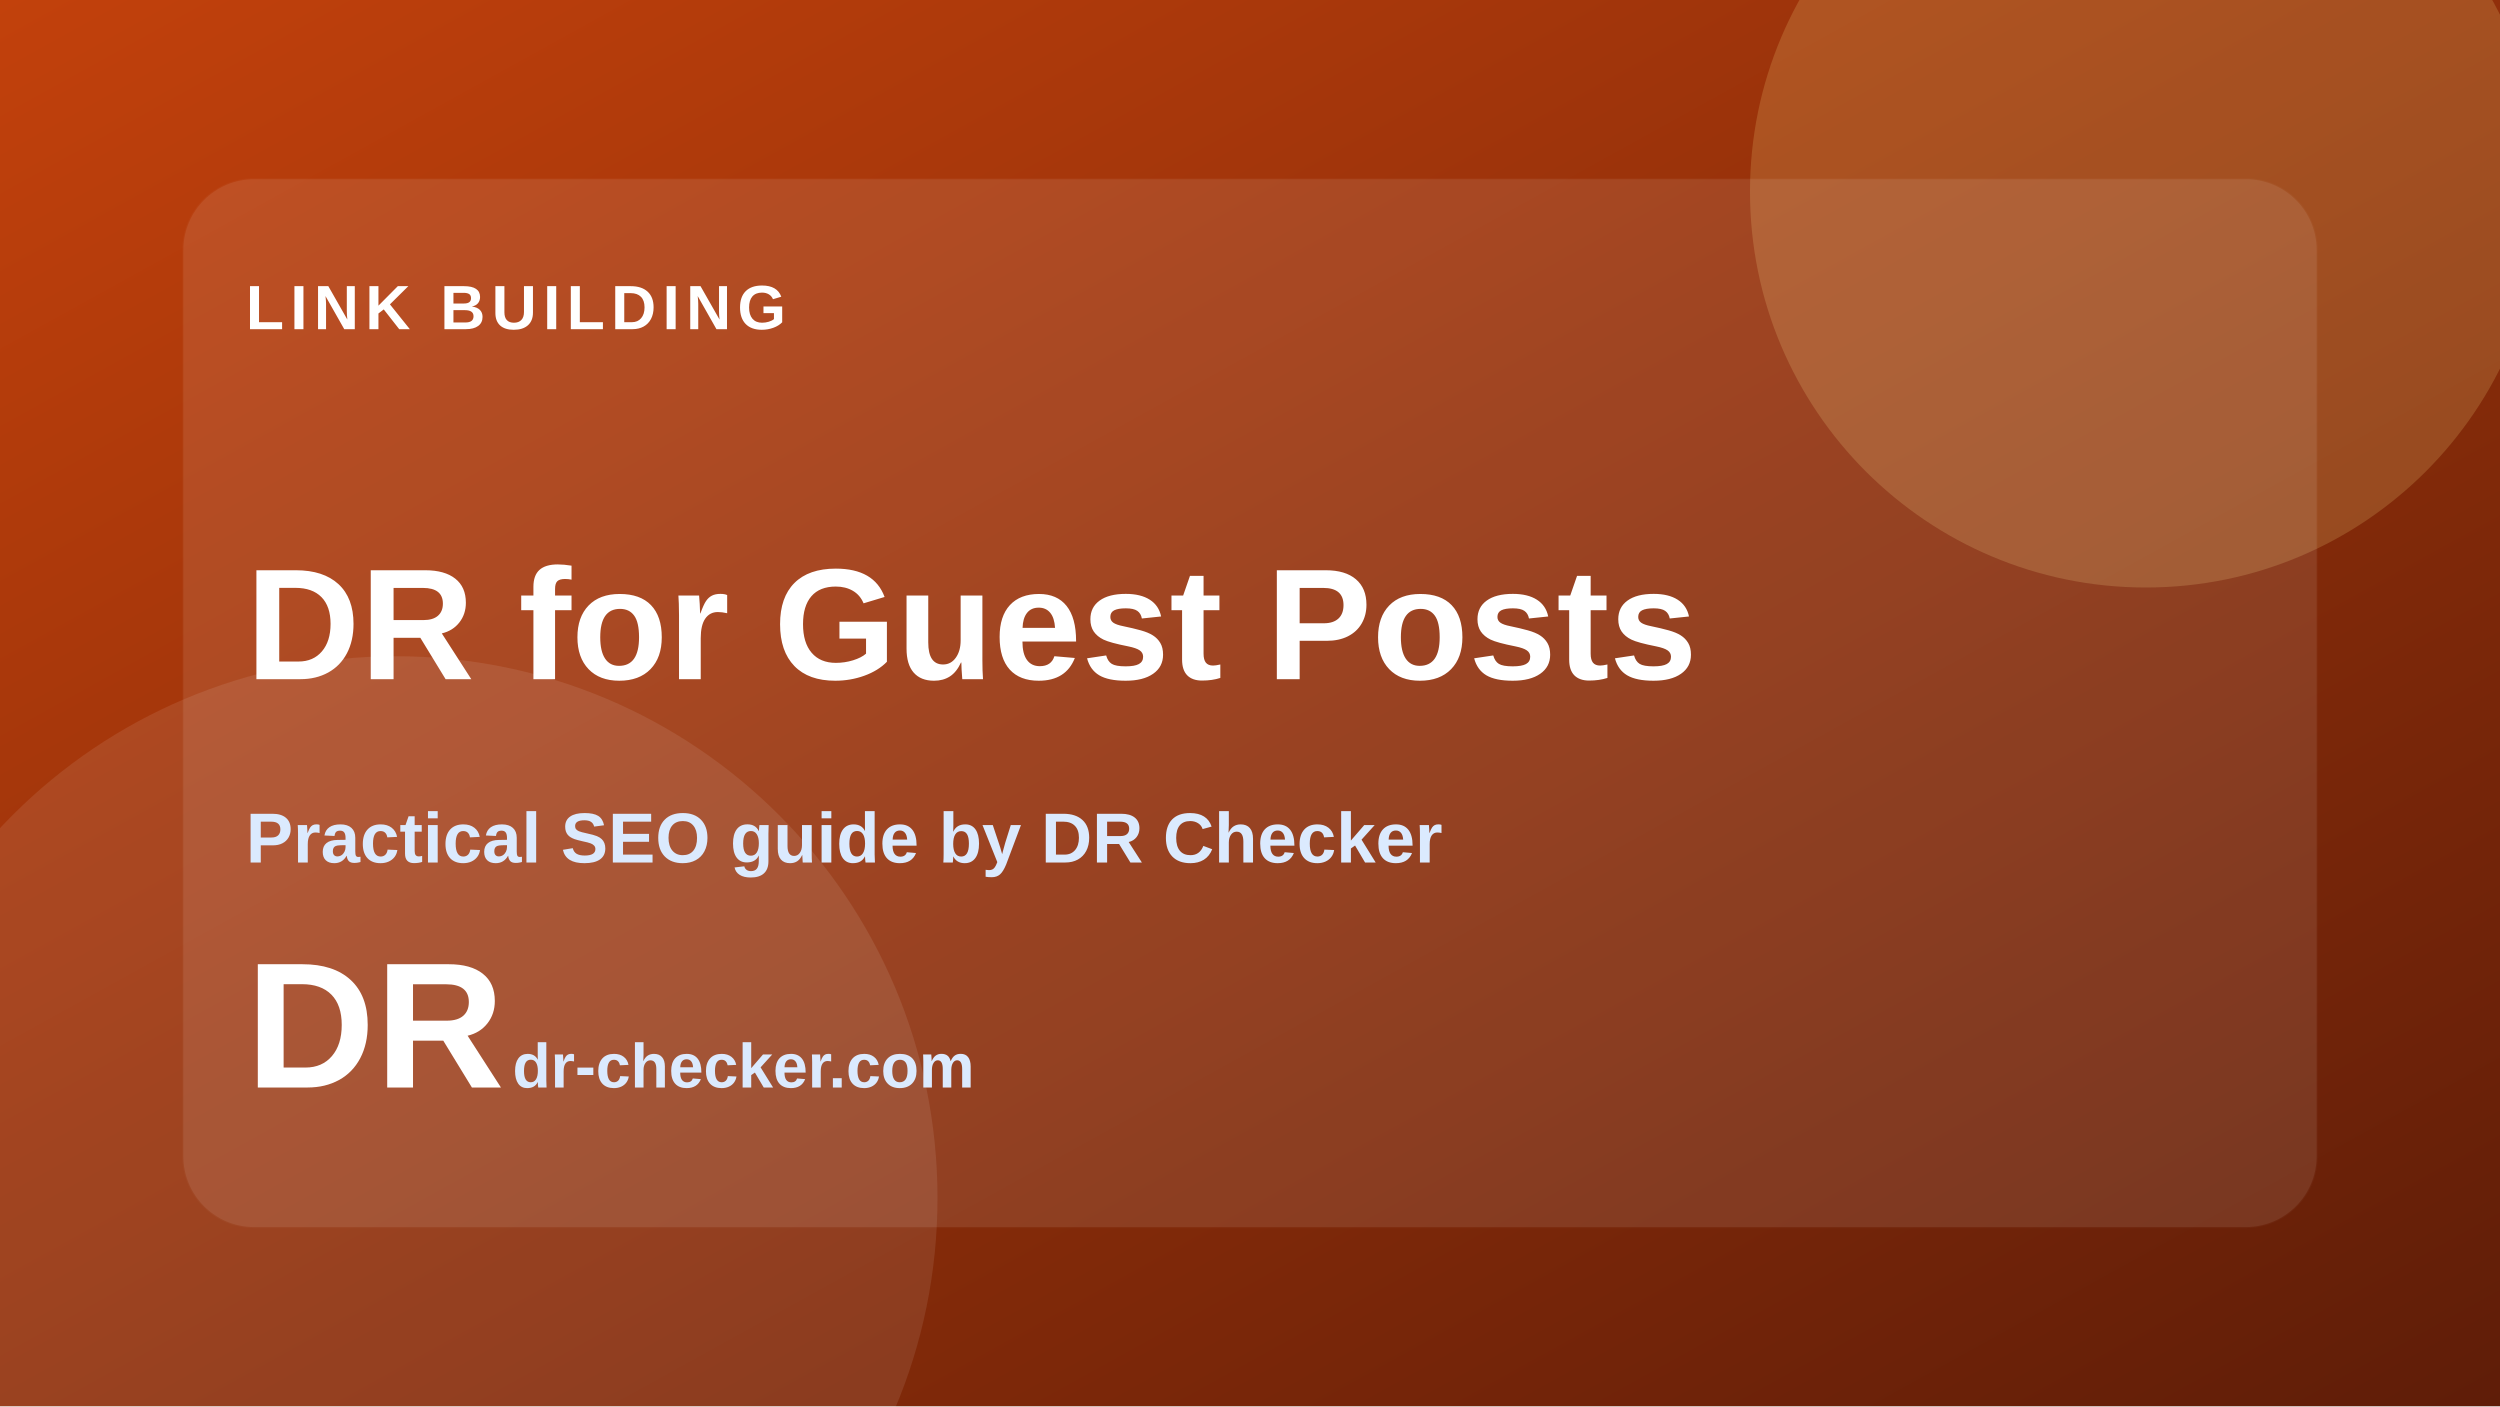
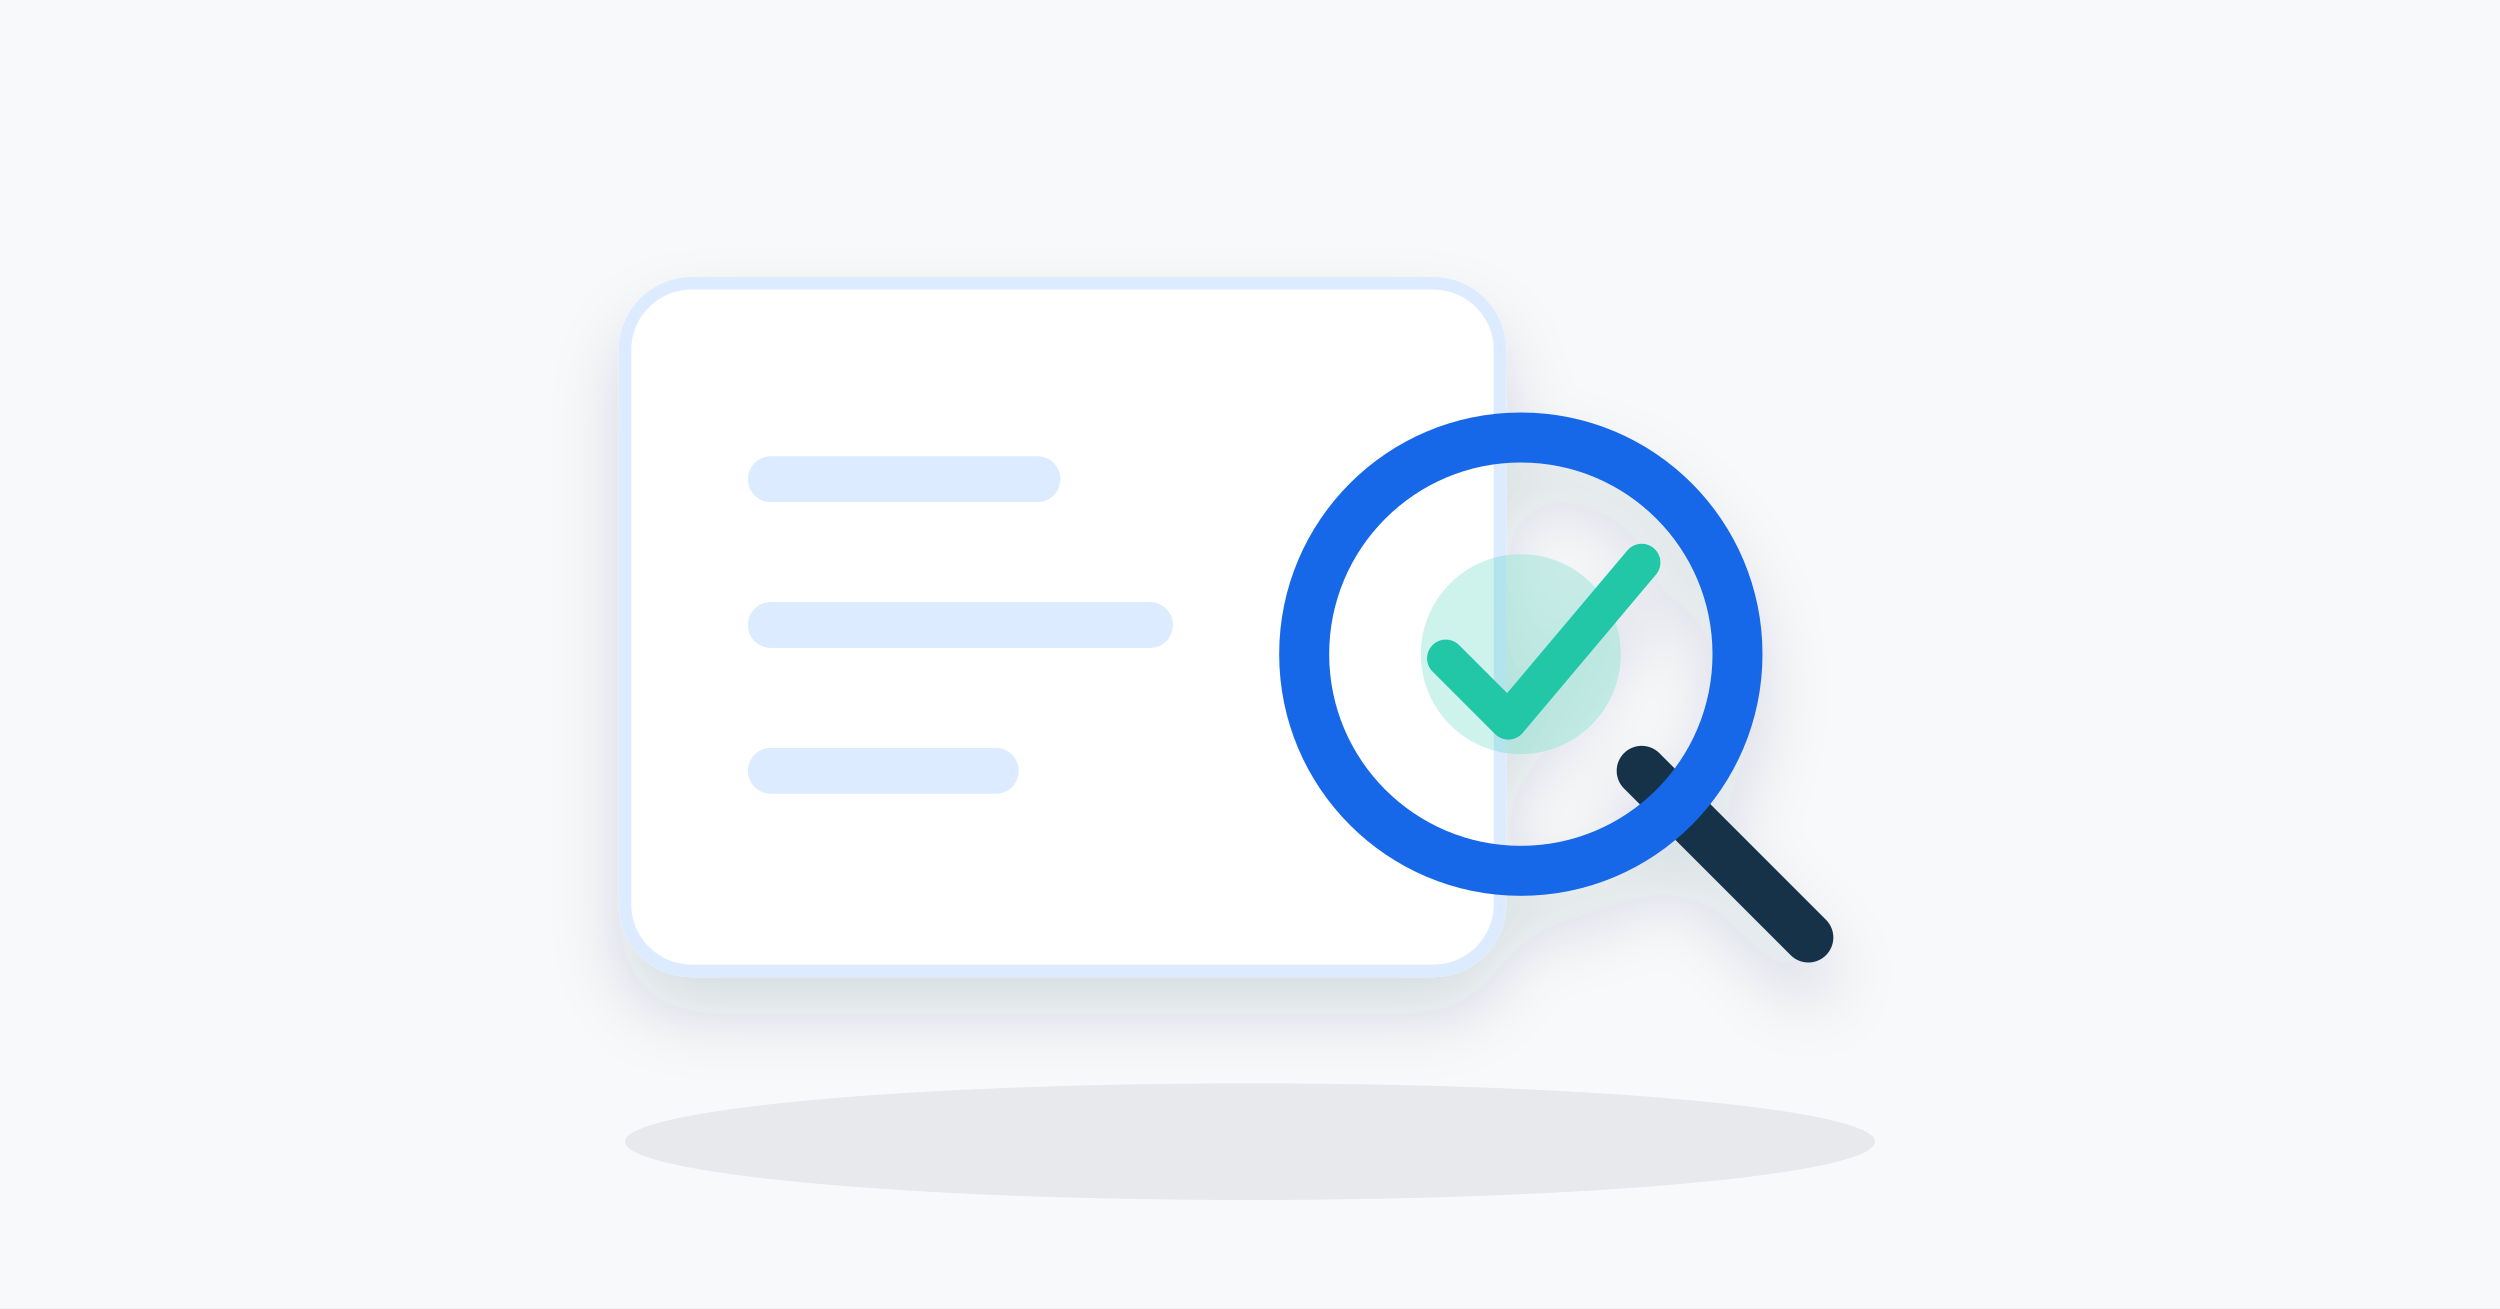
- <svg xmlns="http://www.w3.org/2000/svg" width="1200" height="675" viewBox="0 0 1200 675" role="img" aria-labelledby="title desc">
+ <svg xmlns="http://www.w3.org/2000/svg" width="1200" height="628" viewBox="0 0 1200 628">
+   <rect width="1200" height="628" fill="#F8F9FB" />
+   <ellipse cx="600" cy="548" rx="300" ry="28" fill="#18324A" opacity=".08" />
  <defs>
-     <linearGradient id="g" x1="0" y1="0" x2="1" y2="1">
-       <stop offset="0" stop-color="#c2410c" />
-       <stop offset="1" stop-color="#5f1d08" />
-     </linearGradient>
+     <filter id="s" x="-20%" y="-20%" width="140%" height="150%">
+       <feDropShadow dx="0" dy="18" stdDeviation="16" flood-color="#18324A" flood-opacity=".14" />
+     </filter>
  </defs>
-   <rect width="1200" height="675" fill="url(#g)" />
-   <circle cx="1030" cy="92" r="190" fill="#fde68a" opacity=".18" />
-   <circle cx="190" cy="575" r="260" fill="#ffffff" opacity=".09" />
-   <rect x="88" y="86" width="1024" height="503" rx="34" fill="#ffffff" opacity=".10" stroke="#ffffff" stroke-opacity=".24" />
-   <text x="118" y="158" fill="#ffffff" font-family="Arial, Helvetica, sans-serif" font-size="30" font-weight="600" letter-spacing="3">LINK BUILDING</text>
-   <text x="118" y="326" fill="#ffffff" font-family="Arial, Helvetica, sans-serif" font-size="76" font-weight="900">DR for Guest Posts</text>
-   <text x="118" y="414" fill="#dbeafe" font-family="Arial, Helvetica, sans-serif" font-size="34" font-weight="700">Practical SEO guide by DR Checker</text>
-   <text x="118" y="522" fill="#ffffff" font-family="Arial, Helvetica, sans-serif" font-size="86" font-weight="900">DR</text>
-   <text x="246" y="522" fill="#dbeafe" font-family="Arial, Helvetica, sans-serif" font-size="30" font-weight="600">dr-checker.com</text>
+   <g filter="url(#s)">
+     <rect x="300" y="136" width="420" height="330" rx="32" fill="#fff" stroke="#DCEBFF" stroke-width="6" />
+     <path d="M370 230h128M370 300h182M370 370h108" stroke="#DCEBFF" stroke-width="22" stroke-linecap="round" />
+     <path d="M788 370l80 80" stroke="#18324A" stroke-width="24" stroke-linecap="round" />
+     <circle cx="730" cy="314" r="104" fill="none" stroke="#1368E9" stroke-width="24" />
+     <circle cx="730" cy="314" r="48" fill="#20C7A8" opacity=".22" />
+     <path d="M694 316l30 30 64-76" fill="none" stroke="#20C7A8" stroke-width="18" stroke-linecap="round" stroke-linejoin="round" />
+   </g>
</svg>
